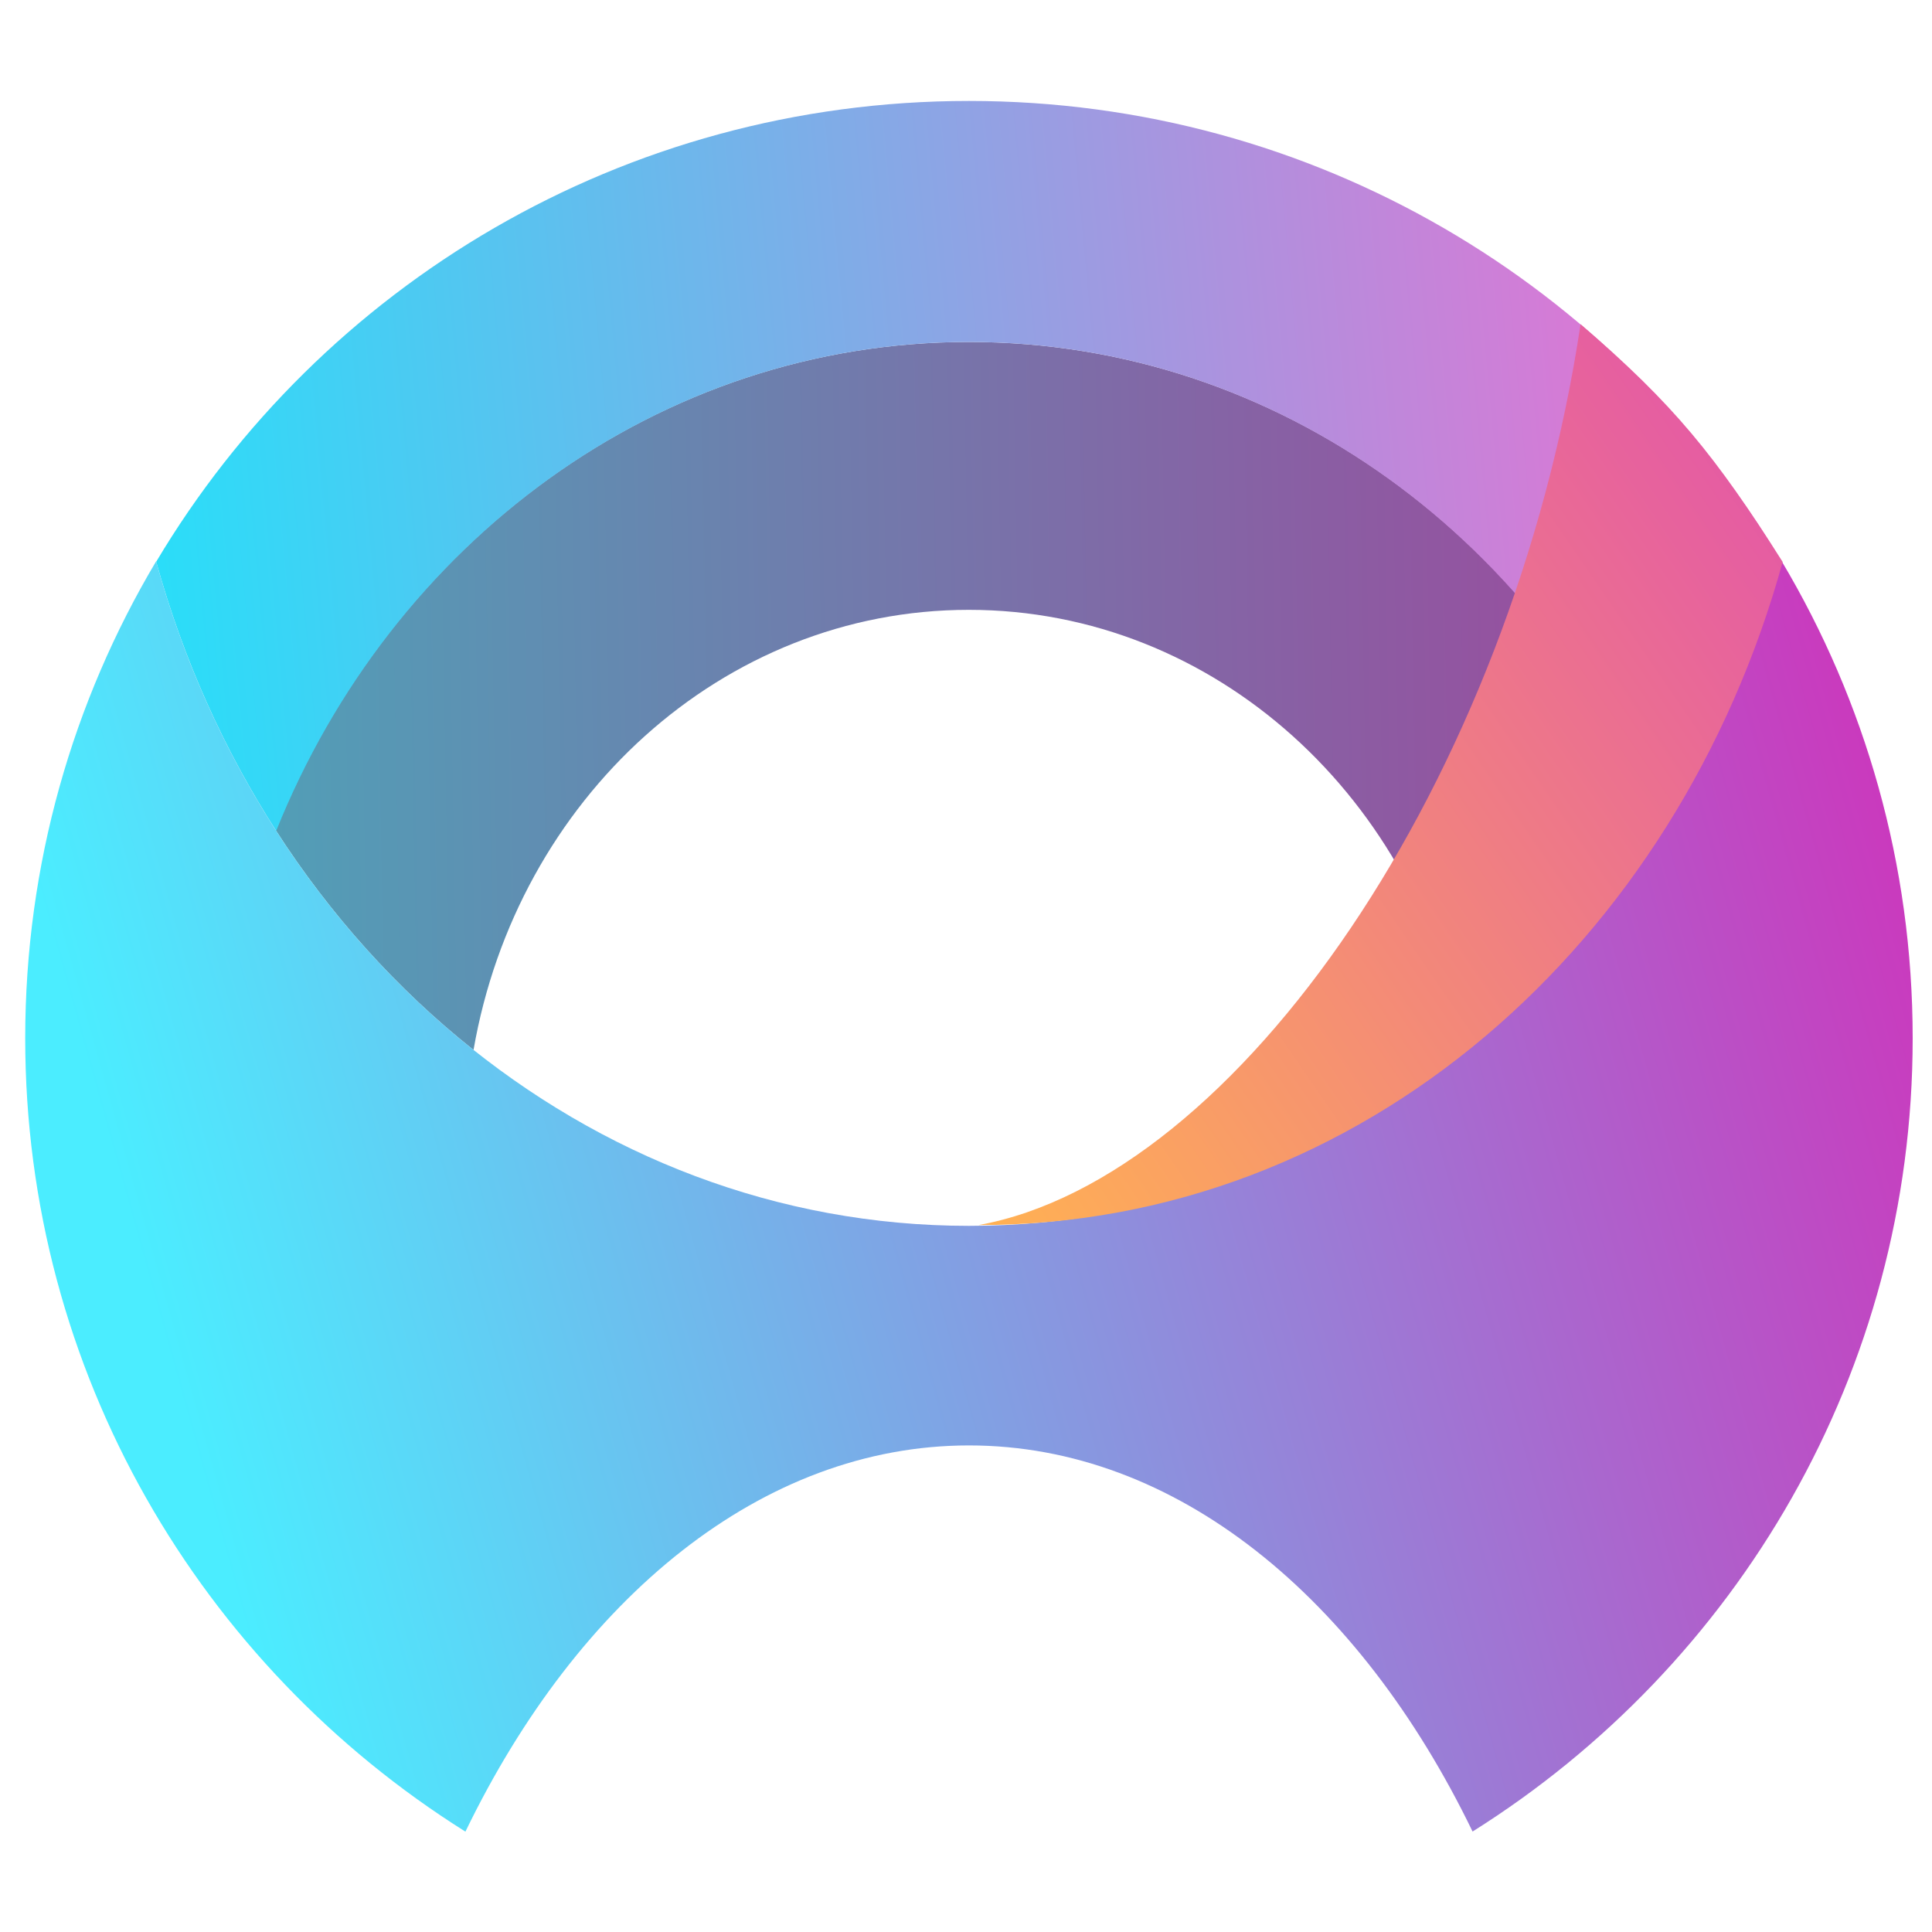
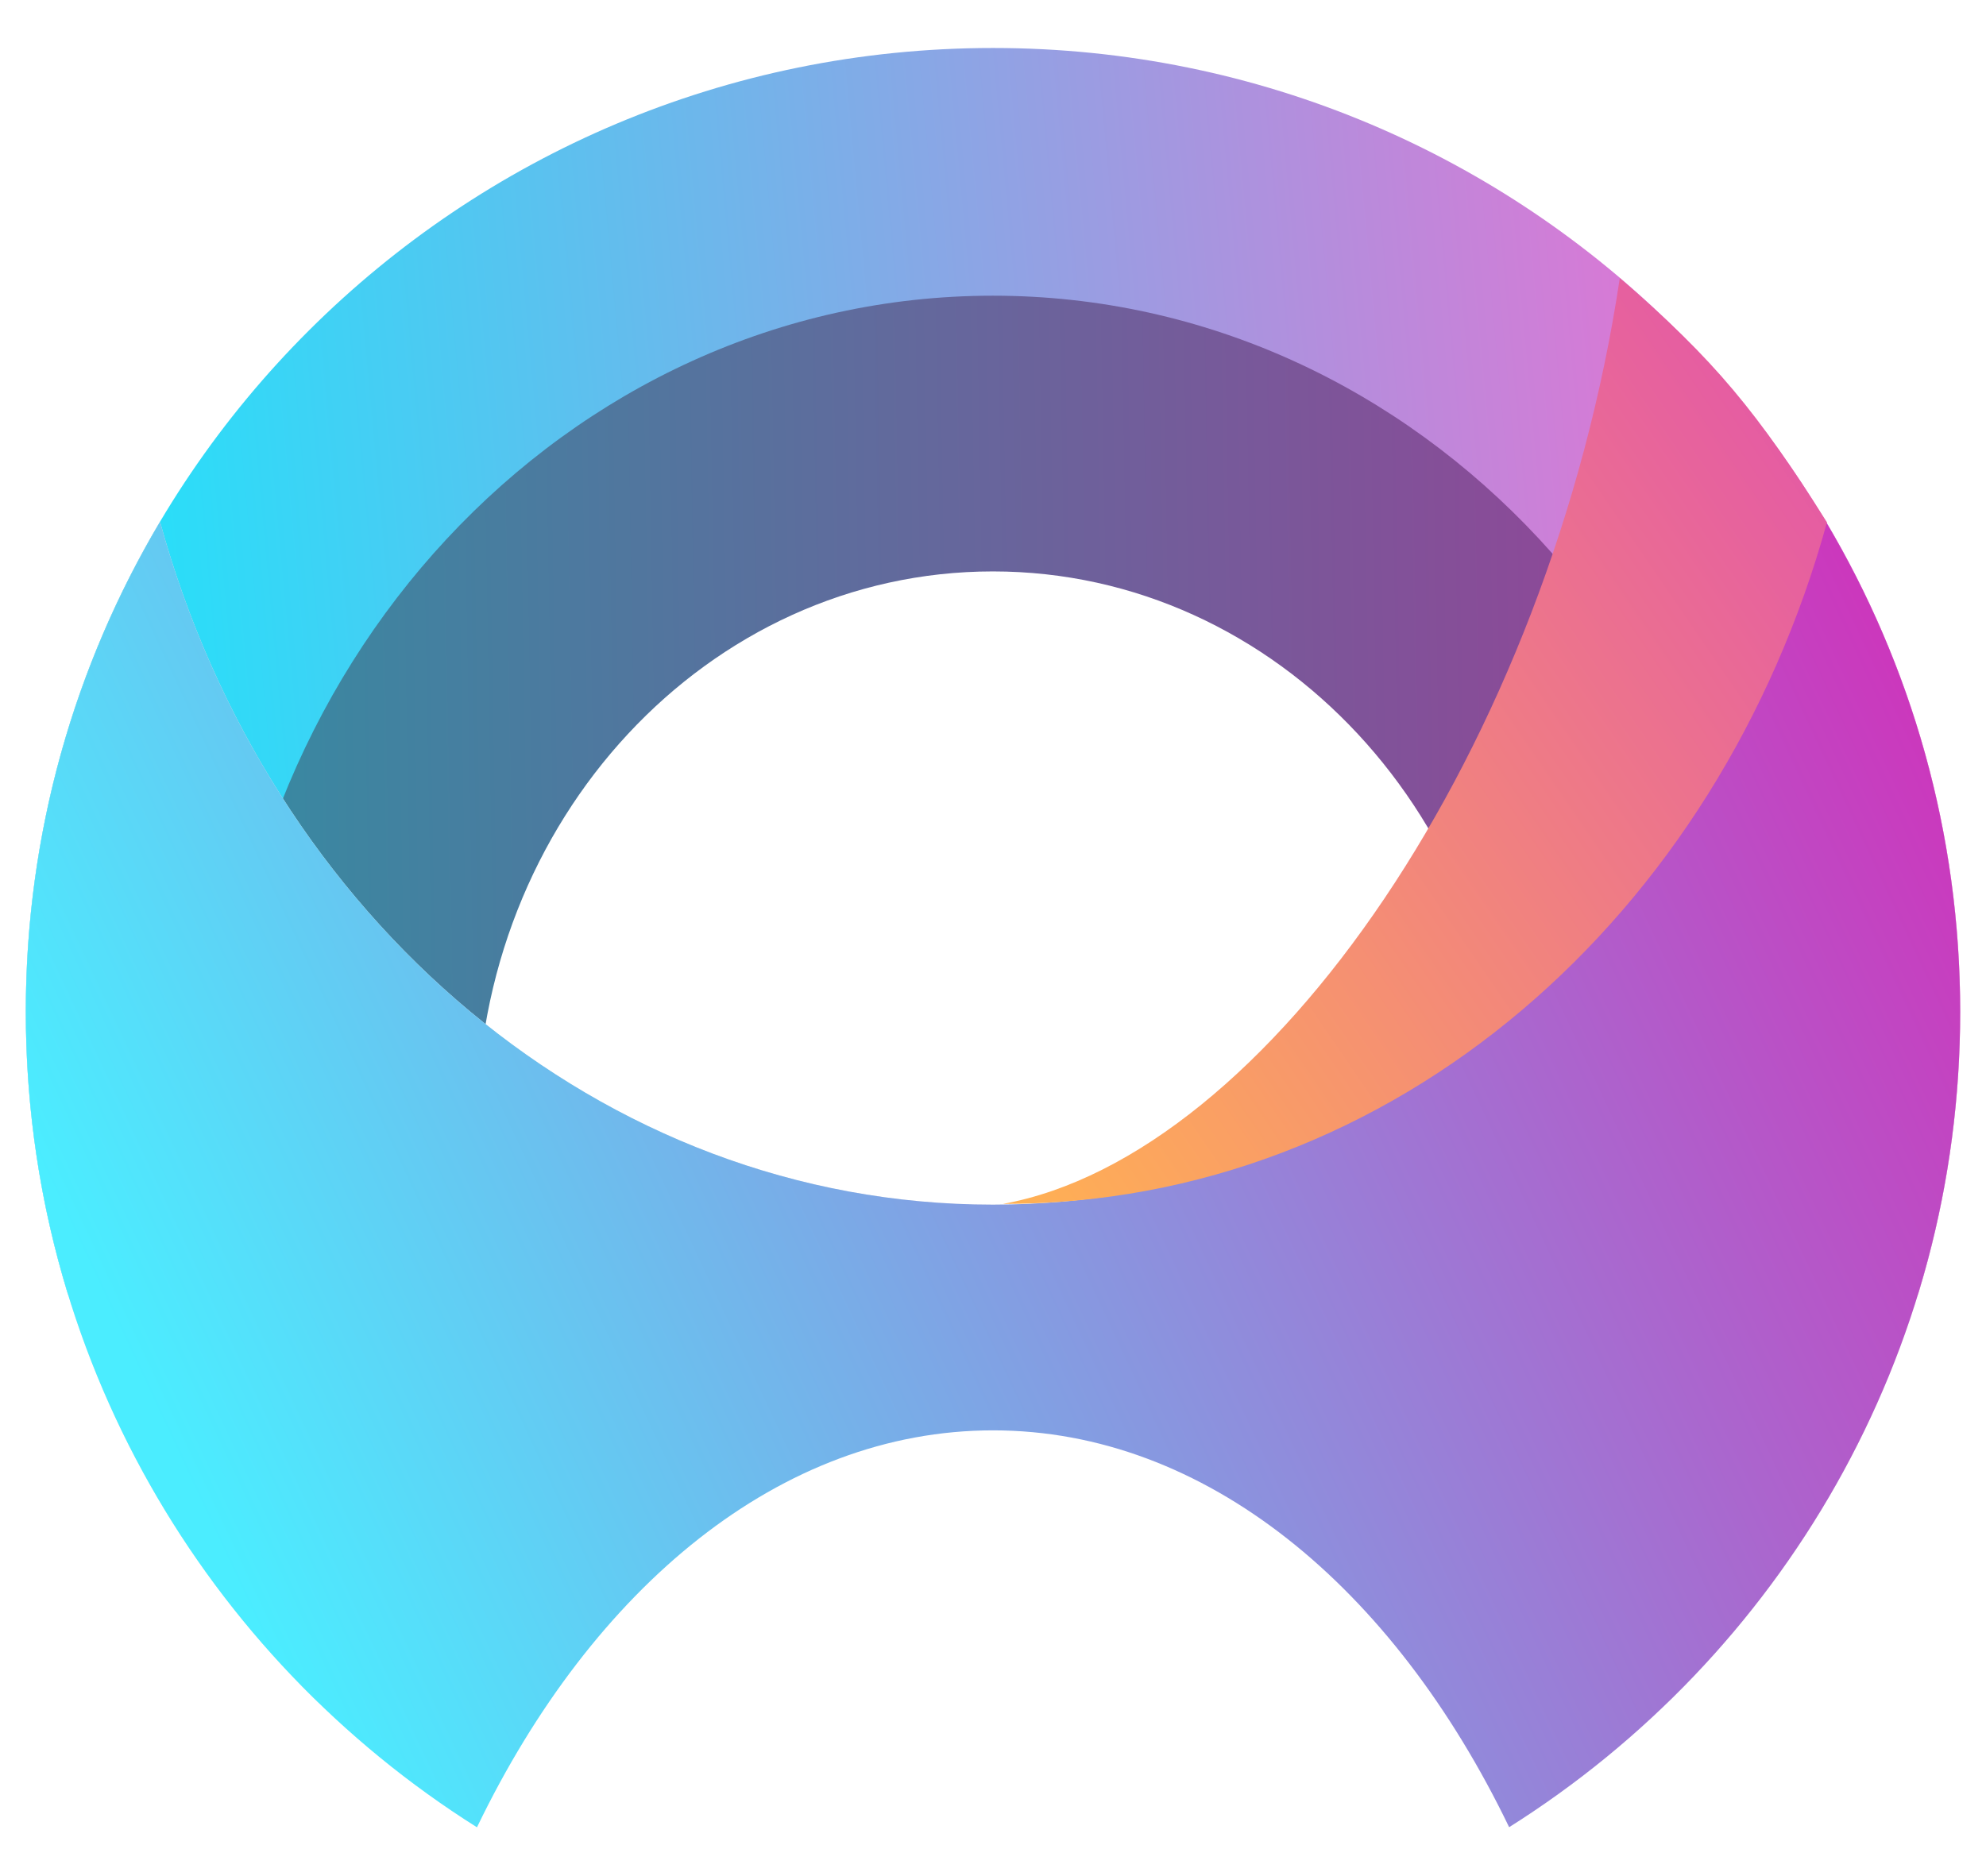
- <svg xmlns="http://www.w3.org/2000/svg" width="20" height="20" viewBox="0 0 20 20" fill="none">
-   <path fill-rule="evenodd" clip-rule="evenodd" d="M15.156 10.87C14.708 8.277 12.583 6.313 10.029 6.313C7.476 6.313 5.351 8.276 4.902 10.869C4.111 10.241 3.419 9.472 2.855 8.595C4.05 5.622 6.813 3.54 10.029 3.54C13.246 3.54 16.009 5.622 17.204 8.596C16.64 9.473 15.947 10.242 15.156 10.87Z" fill="url(#paint0_linear_19549_124490)" />
-   <path fill-rule="evenodd" clip-rule="evenodd" d="M17.2 8.602C16.005 5.625 13.245 3.54 10.03 3.54C6.815 3.54 4.054 5.624 2.859 8.601C2.318 7.761 1.896 6.823 1.617 5.815C3.318 2.959 6.449 1.045 10.03 1.045C13.611 1.045 16.742 2.959 18.443 5.813C18.165 6.822 17.741 7.762 17.2 8.602Z" fill="url(#paint1_linear_19549_124490)" />
-   <path fill-rule="evenodd" clip-rule="evenodd" d="M10.03 12.69C13.995 12.69 17.347 9.792 18.444 5.81C19.306 7.257 19.8 8.945 19.8 10.748C19.8 14.205 17.982 17.24 15.244 18.96C14.072 16.538 12.174 14.963 10.031 14.963C7.889 14.963 5.99 16.538 4.818 18.961C2.079 17.241 0.261 14.206 0.261 10.748C0.261 8.945 0.755 7.258 1.616 5.811C2.713 9.792 6.065 12.69 10.03 12.69Z" fill="url(#paint2_linear_19549_124490)" />
-   <path d="M16.362 3.356C15.653 8.071 12.809 12.195 10.13 12.682C10.097 12.682 10.063 12.682 10.03 12.681L10.03 12.681C10.063 12.682 10.096 12.682 10.13 12.682C14.1 12.682 17.362 9.769 18.454 5.817C17.755 4.714 17.328 4.187 16.362 3.356Z" fill="url(#paint3_linear_19549_124490)" />
-   <path d="M74.684 15.231V6.51H83.54V8.369H77.11V9.81H83.209V11.67H77.11V13.371H83.629V15.231H74.684Z" fill="#53E2FB" />
-   <path d="M66.791 8.407V15.231H64.429V8.407H60.717V6.51H70.51V8.407H66.791Z" fill="#53E2FB" />
-   <path d="M54.175 15.231V6.51H56.537V15.231H54.175Z" fill="#53E2FB" />
-   <path d="M40.921 15.231V6.51H43.283V13.321H49.669V15.231H40.921Z" fill="#53E2FB" />
-   <path d="M27.082 15.231V6.51H35.938V8.369H29.508V9.81H35.607V11.67H29.508V13.371H36.028V15.231H27.082Z" fill="#53E2FB" />
-   <path d="M95.933 9.397C94.525 12.181 92.449 14.602 89.823 15.231C93.169 15.119 95.626 14.079 97.143 11.709C96.77 10.979 96.377 10.245 95.933 9.397Z" fill="url(#paint4_linear_19549_124490)" />
-   <path d="M96.355 15.23L95.978 14.473L95.864 14.24C96.503 13.77 97.072 13.198 97.565 12.512L98.991 15.23H96.355Z" fill="#53E2FB" />
-   <path d="M95.473 8.527L94.413 6.508H91.777L87.2 15.23H89.835L90.164 14.57H90.164L91.504 11.879H91.504L93.108 8.667L94.174 10.819C94.549 10.263 94.897 9.665 95.215 9.036L95.473 8.527Z" fill="#53E2FB" />
+ <svg xmlns="http://www.w3.org/2000/svg" viewBox="0 0 36 34" width="100%" height="100%" fill="none">
+   <path fill-rule="evenodd" clip-rule="evenodd" d="M1.232 23.467C0.735 21.847 0.468 20.127 0.468 18.345C0.468 8.694 8.317 0.87 18 0.87C27.683 0.87 35.532 8.694 35.532 18.345C35.532 20.127 35.265 21.847 34.768 23.467H28.525C29.283 21.921 29.709 20.183 29.709 18.346C29.709 11.899 24.465 6.672 17.997 6.672C11.528 6.672 6.284 11.899 6.284 18.346C6.284 20.183 6.71 21.921 7.468 23.467H1.232Z" fill="url(#paint0_linear_783_13266)" />
+   <path fill-rule="evenodd" clip-rule="evenodd" d="M4.607 24.832C4.21 23.436 3.996 21.954 3.996 20.419C3.996 12.103 10.265 5.361 17.998 5.361C25.732 5.361 32.001 12.103 32.001 20.419C32.001 21.954 31.787 23.436 31.39 24.832H26.406C27.012 23.499 27.352 22.002 27.352 20.419C27.352 14.864 23.164 10.36 17.998 10.36C12.832 10.36 8.644 14.864 8.644 20.419C8.644 22.002 8.984 23.499 9.59 24.832H4.607Z" fill="url(#paint1_linear_783_13266)" />
+   <path fill-rule="evenodd" clip-rule="evenodd" d="M17.999 21.841C25.114 21.841 31.13 16.625 33.098 9.458C34.645 12.062 35.532 15.101 35.532 18.346C35.532 23.262 33.496 27.704 30.218 30.879C27.325 26.962 22.926 24.461 17.999 24.461C13.073 24.461 8.674 26.961 5.78 30.878C2.503 27.703 0.468 23.262 0.468 18.346C0.468 15.102 1.355 12.063 2.901 9.46C4.869 16.626 10.884 21.841 17.999 21.841Z" fill="#E9E9E9" />
+   <path fill-rule="evenodd" clip-rule="evenodd" d="M17.999 21.841C25.114 21.841 31.13 16.625 33.098 9.458C34.645 12.062 35.532 15.101 35.532 18.346C35.532 24.569 32.27 30.032 27.356 33.128C25.253 28.767 21.846 25.933 18.001 25.933C14.156 25.933 10.749 28.768 8.646 33.13C3.731 30.034 0.468 24.57 0.468 18.346C0.468 15.102 1.355 12.063 2.901 9.46C4.869 16.626 10.884 21.841 17.999 21.841Z" fill="url(#paint2_linear_783_13266)" />
+   <path d="M29.362 5.041C28.09 13.527 22.987 20.952 18.178 21.828C18.119 21.828 18.059 21.827 18 21.826L17.998 21.826C18.058 21.827 18.118 21.828 18.178 21.828C25.303 21.828 31.157 16.584 33.117 9.47C31.863 7.485 31.096 6.537 29.362 5.041Z" fill="url(#paint3_linear_783_13266)" />
  <defs>
-     <linearGradient id="paint0_linear_19549_124490" x1="-1.402" y1="8.94" x2="23.403" y2="8.503" gradientUnits="userSpaceOnUse">
-       <stop stop-color="#3CB7BE" />
-       <stop offset="1" stop-color="#BC2592" />
-     </linearGradient>
-     <linearGradient id="paint1_linear_19549_124490" x1="19.229" y1="3.877" x2="1.052" y2="5.555" gradientUnits="userSpaceOnUse">
+     <linearGradient id="paint0_linear_783_13266" x1="34.507" y1="5.967" x2="1.886" y2="8.97" gradientUnits="userSpaceOnUse">
      <stop stop-color="#F767CF" />
      <stop offset="1" stop-color="#24E1FA" />
    </linearGradient>
-     <linearGradient id="paint2_linear_19549_124490" x1="1.648" y1="13.751" x2="19.78" y2="8.671" gradientUnits="userSpaceOnUse">
+     <linearGradient id="paint1_linear_783_13266" x1="-2.507" y1="15.096" x2="41.987" y2="14.317" gradientUnits="userSpaceOnUse">
+       <stop stop-color="#1F9CA4" />
+       <stop offset="1" stop-color="#BC2592" />
+     </linearGradient>
+     <linearGradient id="paint2_linear_783_13266" x1="4.46" y1="29.17" x2="35.497" y2="14.663" gradientUnits="userSpaceOnUse">
      <stop stop-color="#4BEDFF" />
      <stop offset="1" stop-color="#CB38BD" />
    </linearGradient>
-     <linearGradient id="paint3_linear_19549_124490" x1="27.01" y1="-2.281" x2="8.701" y2="10.289" gradientUnits="userSpaceOnUse">
-       <stop offset="0.369" stop-color="#DD42BB" />
-       <stop offset="1" stop-color="#FFB054" />
-     </linearGradient>
-     <linearGradient id="paint4_linear_19549_124490" x1="102.901" y1="6.828" x2="90.721" y2="13.627" gradientUnits="userSpaceOnUse">
+     <linearGradient id="paint3_linear_783_13266" x1="48.471" y1="-5.106" x2="15.55" y2="17.427" gradientUnits="userSpaceOnUse">
      <stop offset="0.369" stop-color="#DD42BB" />
      <stop offset="1" stop-color="#FFB054" />
    </linearGradient>
  </defs>
</svg>
